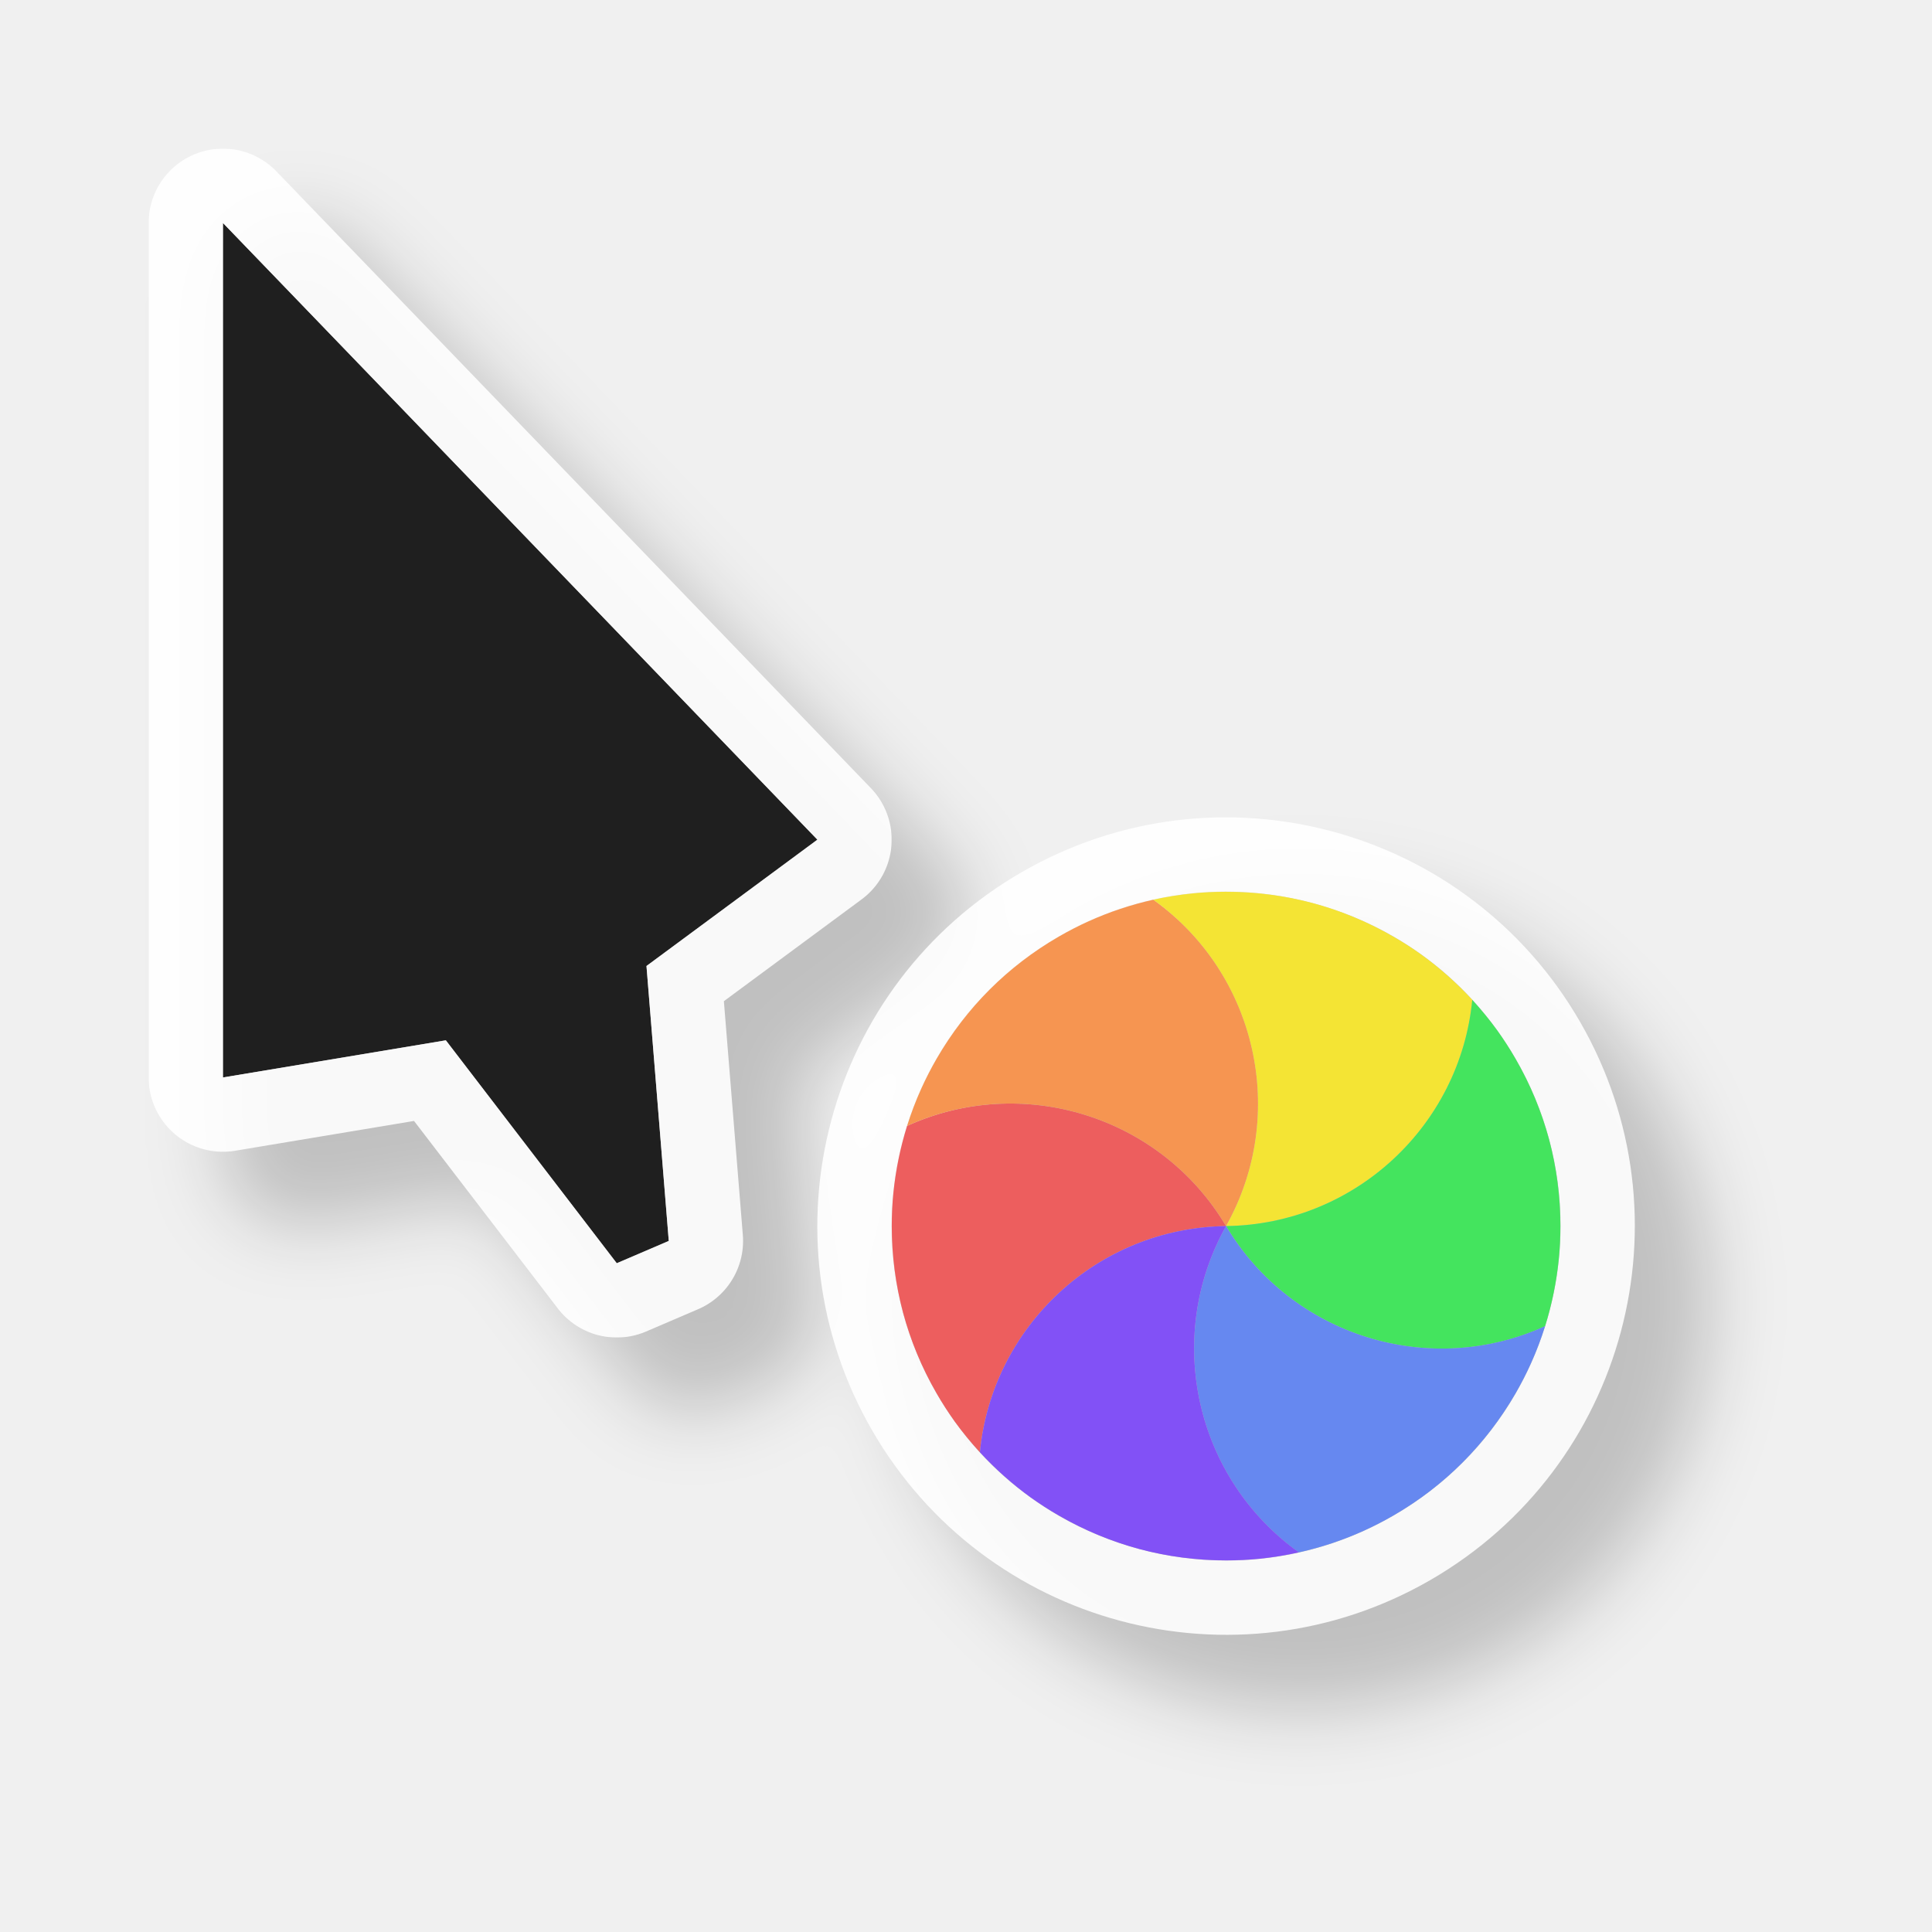
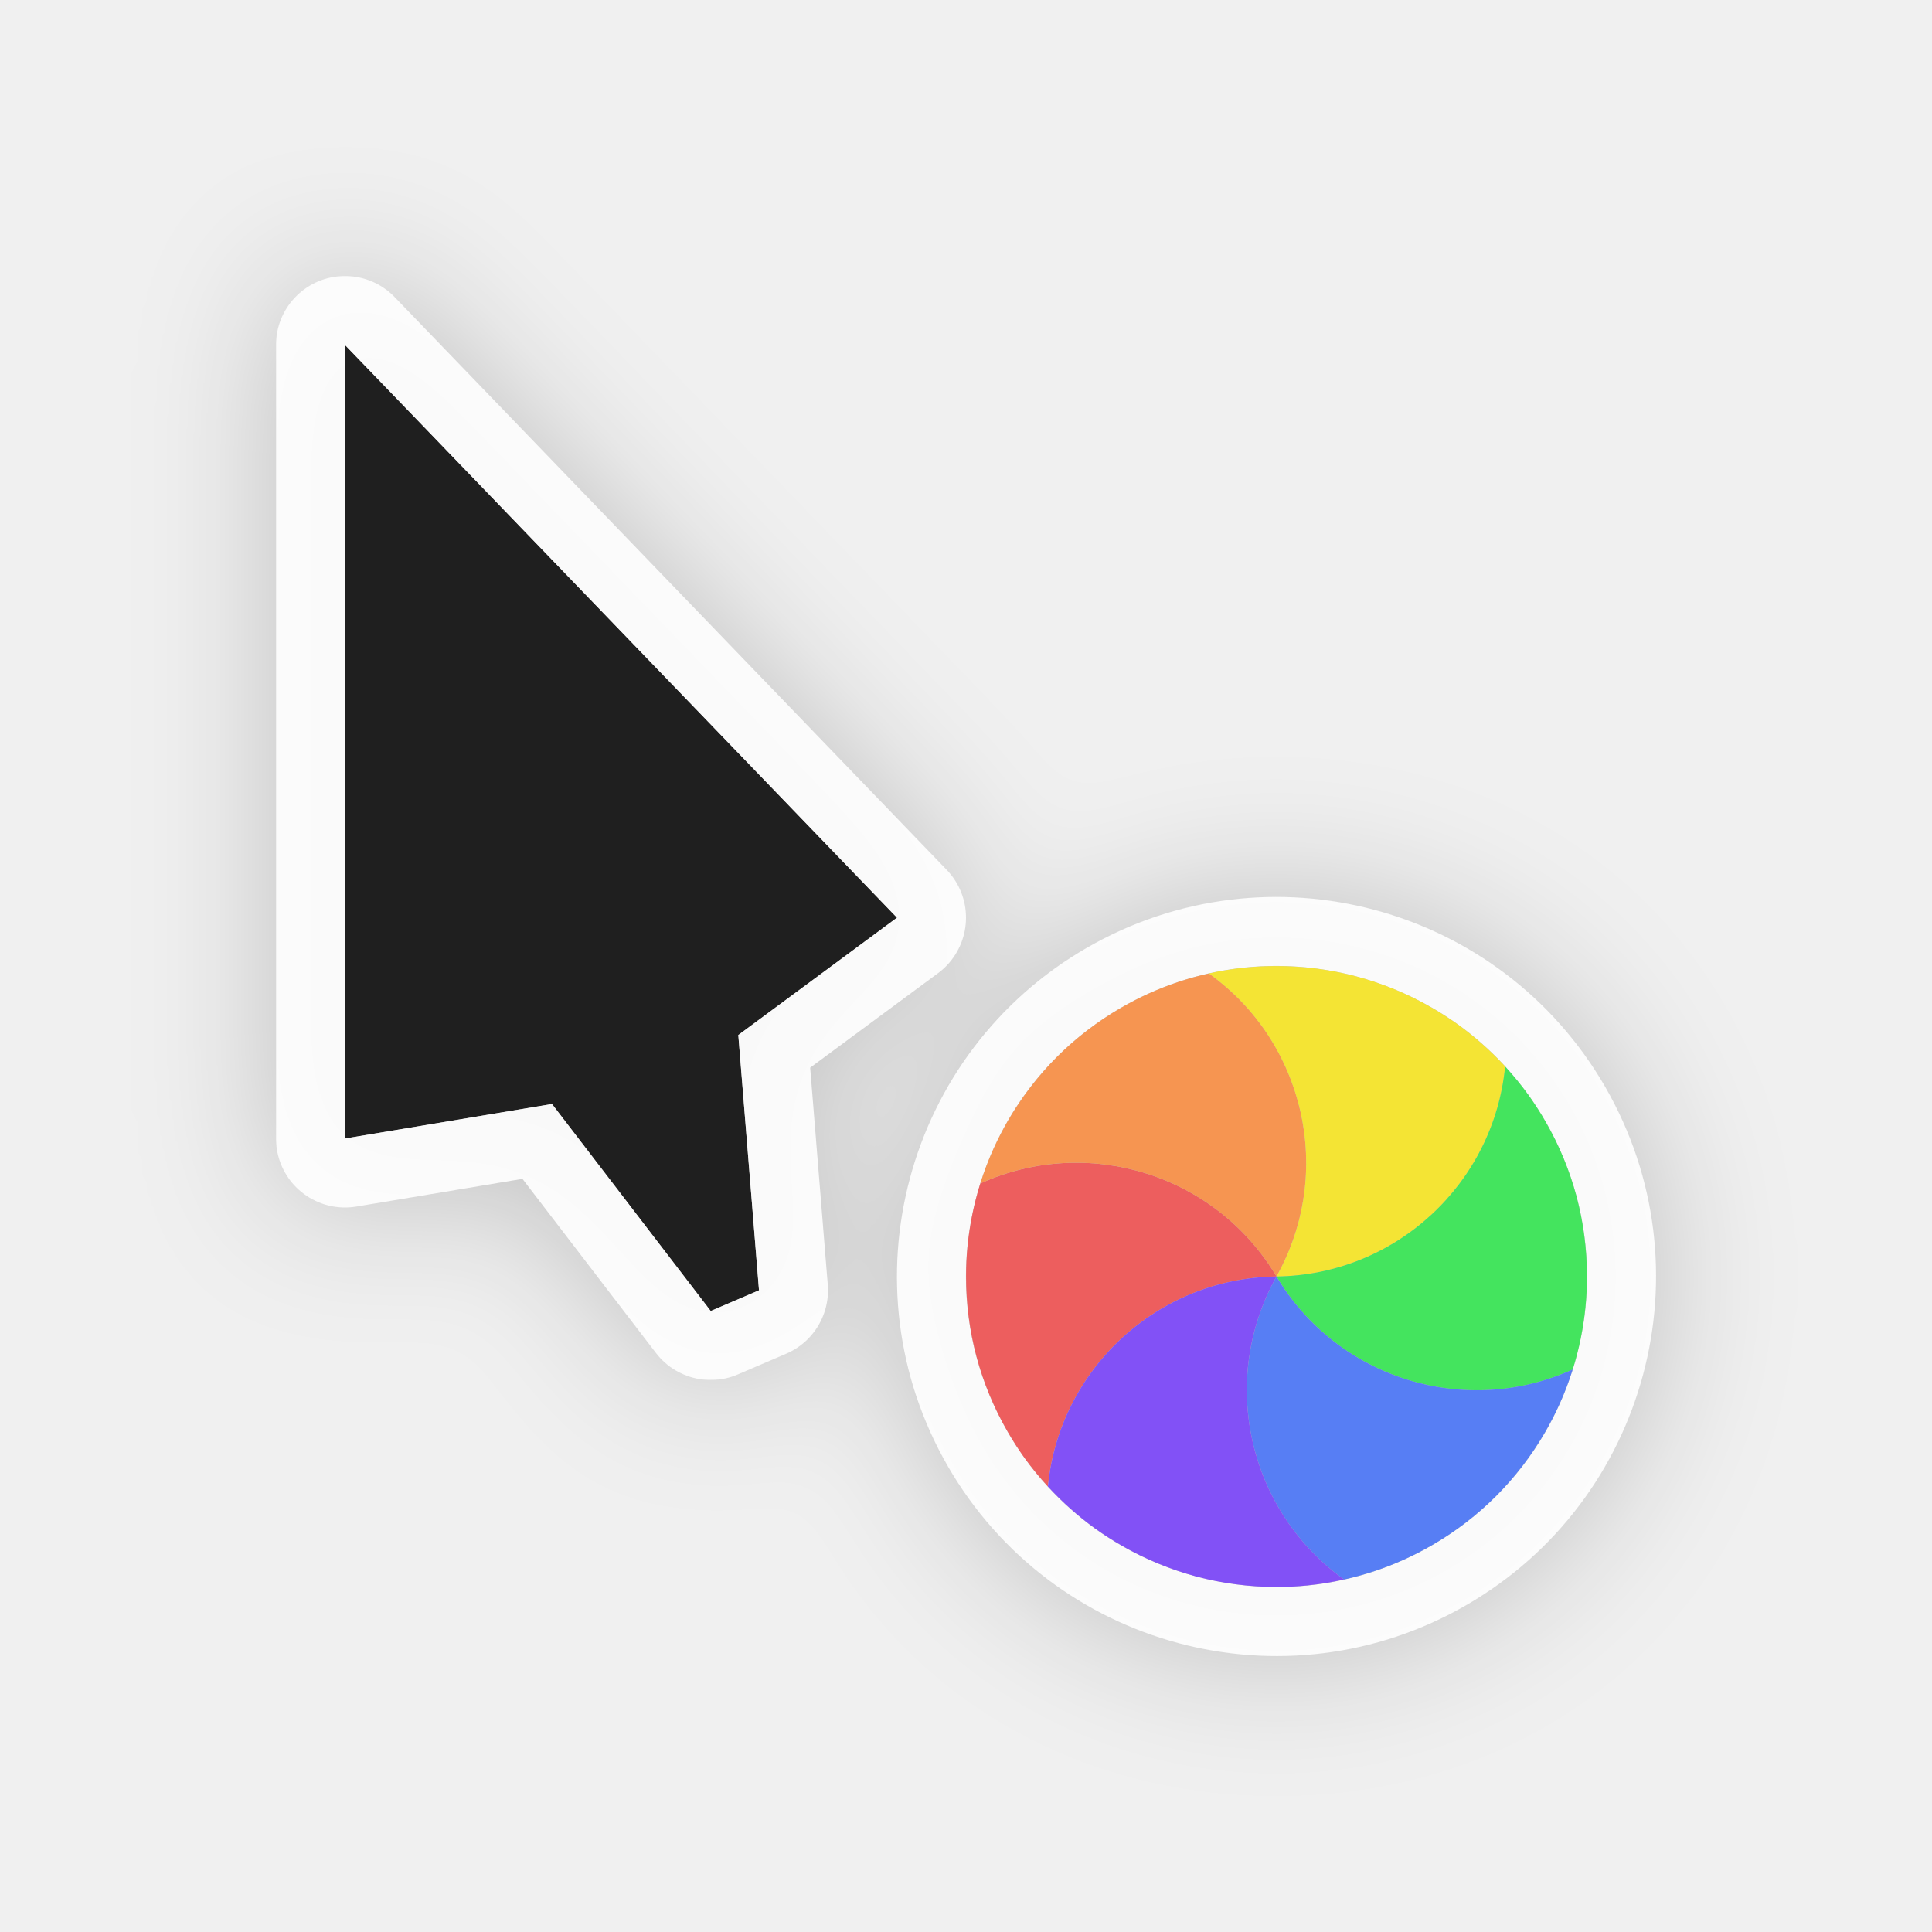
- <svg xmlns="http://www.w3.org/2000/svg" width="26" height="26" viewBox="0 0 26 26" fill="none">
+ <svg xmlns="http://www.w3.org/2000/svg" width="28" height="28" viewBox="0 0 28 28" fill="none">
  <g filter="url(#filter0_d_182_7331)">
-     <mask id="path-1-outside-1_182_7331" maskUnits="userSpaceOnUse" x="2" y="2" width="10" height="16" fill="black">
-       <rect fill="white" x="2" y="2" width="10" height="16" />
-       <path d="M11 11.3L3 3L3 14.5L6 14L8.3 17L9 16.7L8.7 13L11 11.3Z" />
+     <mask id="path-1-outside-1_182_7331" maskUnits="userSpaceOnUse" x="4" y="4" width="10" height="16" fill="black">
+       <rect fill="white" x="4" y="4" width="10" height="16" />
+       <path d="M13 13.3L5 5L5 16.5L8 16L10.3 19L11 18.7L10.7 15L13 13.3Z" />
    </mask>
-     <path d="M11 11.3L3 3L3 14.5L6 14L8.3 17L9 16.7L8.7 13L11 11.3Z" fill="#1F1F1F" />
-     <path d="M11 11.3L3 3L3 14.5L6 14L8.3 17L9 16.7L8.7 13L11 11.3Z" stroke="white" stroke-opacity="0.9" stroke-width="2" stroke-linejoin="round" mask="url(#path-1-outside-1_182_7331)" />
-     <circle cx="16.5" cy="16.5" r="5" transform="rotate(-120 16.5 16.5)" stroke="white" stroke-opacity="0.9" stroke-linejoin="round" />
-     <path d="M13.187 19.544C13.066 19.412 12.952 19.273 12.847 19.128C12.761 19.007 12.679 18.881 12.604 18.75C12.402 18.401 12.253 18.036 12.153 17.665C12.054 17.293 12.001 16.903 12.001 16.5C12.001 16.348 12.008 16.198 12.023 16.051C12.054 15.745 12.116 15.444 12.207 15.152C13.757 14.448 15.615 15.012 16.5 16.5C14.768 16.523 13.351 17.85 13.187 19.544Z" fill="#ED5E5E" />
-     <path d="M12.207 15.152C12.261 14.982 12.324 14.814 12.398 14.651C12.459 14.515 12.528 14.382 12.603 14.251C12.805 13.902 13.046 13.59 13.318 13.318C13.59 13.046 13.902 12.805 14.25 12.604C14.382 12.528 14.515 12.459 14.651 12.398C14.93 12.272 15.222 12.175 15.521 12.108C16.906 13.098 17.346 14.989 16.5 16.5C15.614 15.012 13.757 14.448 12.207 15.152Z" fill="#F69551" />
-     <path d="M15.521 12.108C15.695 12.069 15.872 12.041 16.051 12.023C16.198 12.008 16.348 12.001 16.5 12.001C16.903 12.001 17.293 12.054 17.665 12.153C18.036 12.253 18.401 12.402 18.75 12.604C18.881 12.679 19.007 12.761 19.128 12.847C19.377 13.027 19.606 13.231 19.814 13.456C19.649 15.15 18.232 16.477 16.5 16.5C17.346 14.989 16.905 13.098 15.521 12.108Z" fill="#F4E434" />
-     <path d="M19.813 13.456C19.934 13.588 20.048 13.727 20.153 13.872C20.239 13.993 20.321 14.119 20.396 14.25C20.598 14.599 20.747 14.964 20.847 15.335C20.946 15.707 20.999 16.097 20.999 16.5C20.999 16.652 20.992 16.802 20.977 16.949C20.946 17.255 20.884 17.556 20.793 17.848C19.243 18.552 17.385 17.988 16.5 16.5C18.232 16.477 19.649 15.15 19.813 13.456Z" fill="#44E45E" />
-     <path d="M20.793 17.847C20.739 18.018 20.676 18.186 20.602 18.349C20.541 18.485 20.472 18.618 20.397 18.749C20.195 19.098 19.954 19.41 19.682 19.682C19.41 19.954 19.099 20.195 18.75 20.396C18.618 20.472 18.485 20.541 18.349 20.602C18.07 20.728 17.778 20.825 17.479 20.891C16.095 19.902 15.654 18.011 16.5 16.5C17.386 17.988 19.244 18.552 20.793 17.847Z" fill="#6688F0" />
-     <path d="M17.48 20.891C17.305 20.93 17.128 20.959 16.949 20.977C16.802 20.992 16.652 20.999 16.5 20.999C16.097 20.999 15.707 20.946 15.335 20.847C14.964 20.747 14.599 20.598 14.25 20.396C14.119 20.321 13.993 20.239 13.872 20.153C13.623 19.973 13.394 19.769 13.187 19.544C13.351 17.85 14.768 16.523 16.5 16.5C15.654 18.011 16.095 19.902 17.48 20.891Z" fill="#8251F6" />
+     <path d="M13 13.3L5 5L5 16.5L8 16L10.3 19L11 18.7L10.7 15L13 13.3Z" fill="#1F1F1F" />
+     <path d="M13 13.3L5 5L5 16.5L8 16L10.3 19L11 18.7L10.7 15L13 13.3Z" stroke="white" stroke-opacity="0.9" stroke-width="2" stroke-linejoin="round" mask="url(#path-1-outside-1_182_7331)" />
+     <circle cx="18.5" cy="18.5" r="5" transform="rotate(-120 18.5 18.5)" stroke="white" stroke-opacity="0.9" stroke-linejoin="round" />
+     <path d="M15.187 21.544C15.066 21.412 14.952 21.273 14.847 21.128C14.761 21.007 14.679 20.881 14.604 20.75C14.402 20.401 14.253 20.036 14.153 19.665C14.054 19.293 14.001 18.903 14.001 18.5C14.001 18.348 14.008 18.198 14.023 18.051C14.054 17.745 14.116 17.444 14.207 17.152C15.757 16.448 17.615 17.012 18.5 18.5C16.768 18.523 15.351 19.85 15.187 21.544Z" fill="#ED5E5E" />
+     <path d="M14.207 17.152C14.261 16.982 14.324 16.814 14.398 16.651C14.459 16.515 14.528 16.382 14.603 16.25C14.805 15.902 15.046 15.59 15.318 15.318C15.59 15.046 15.902 14.805 16.25 14.604C16.382 14.528 16.515 14.459 16.651 14.398C16.93 14.272 17.222 14.175 17.521 14.108C18.906 15.098 19.346 16.989 18.5 18.5C17.614 17.012 15.757 16.448 14.207 17.152Z" fill="#F69551" />
+     <path d="M17.52 14.108C17.695 14.069 17.872 14.041 18.051 14.023C18.198 14.008 18.348 14.001 18.5 14.001C18.903 14.001 19.293 14.054 19.665 14.153C20.036 14.253 20.401 14.402 20.75 14.604C20.881 14.679 21.007 14.761 21.128 14.847C21.377 15.027 21.606 15.231 21.814 15.456C21.649 17.15 20.232 18.477 18.5 18.5C19.346 16.989 18.905 15.098 17.52 14.108Z" fill="#F4E434" />
+     <path d="M21.813 15.456C21.934 15.588 22.048 15.727 22.153 15.872C22.239 15.993 22.321 16.119 22.396 16.25C22.598 16.599 22.747 16.964 22.847 17.335C22.946 17.707 22.999 18.097 22.999 18.5C22.999 18.652 22.992 18.802 22.977 18.949C22.946 19.255 22.884 19.556 22.793 19.848C21.243 20.552 19.385 19.988 18.5 18.5C20.232 18.477 21.649 17.15 21.813 15.456Z" fill="#44E45E" />
+     <path d="M22.793 19.847C22.739 20.018 22.676 20.186 22.602 20.349C22.541 20.485 22.472 20.618 22.397 20.749C22.195 21.098 21.954 21.41 21.682 21.682C21.41 21.954 21.099 22.195 20.75 22.396C20.618 22.472 20.485 22.541 20.349 22.602C20.07 22.728 19.778 22.825 19.479 22.891C18.095 21.902 17.654 20.011 18.5 18.5C19.386 19.988 21.244 20.552 22.793 19.847Z" fill="#577EF4" />
+     <path d="M19.48 22.891C19.305 22.93 19.128 22.959 18.949 22.977C18.802 22.992 18.652 22.999 18.5 22.999C18.097 22.999 17.707 22.946 17.335 22.847C16.964 22.747 16.599 22.598 16.25 22.396C16.119 22.321 15.993 22.239 15.872 22.153C15.623 21.973 15.394 21.769 15.187 21.544C15.351 19.85 16.768 18.523 18.5 18.5C17.654 20.011 18.095 21.902 19.48 22.891Z" fill="#8251F6" />
  </g>
  <defs>
-     <filter id="filter0_d_182_7331" x="0" y="0" width="26" height="26" filterUnits="userSpaceOnUse" color-interpolation-filters="sRGB">
+     <filter id="filter0_d_182_7331" x="0" y="0" width="28" height="28" filterUnits="userSpaceOnUse" color-interpolation-filters="sRGB">
      <feFlood flood-opacity="0" result="BackgroundImageFix" />
      <feColorMatrix in="SourceAlpha" type="matrix" values="0 0 0 0 0 0 0 0 0 0 0 0 0 0 0 0 0 0 127 0" result="hardAlpha" />
-       <feOffset dx="1" dy="1" />
-       <feGaussianBlur stdDeviation="0.5" />
+       <feOffset />
+       <feGaussianBlur stdDeviation="1" />
      <feColorMatrix type="matrix" values="0 0 0 0 0 0 0 0 0 0 0 0 0 0 0 0 0 0 0.2 0" />
      <feBlend mode="normal" in2="BackgroundImageFix" result="effect1_dropShadow_182_7331" />
      <feBlend mode="normal" in="SourceGraphic" in2="effect1_dropShadow_182_7331" result="shape" />
    </filter>
  </defs>
</svg>
